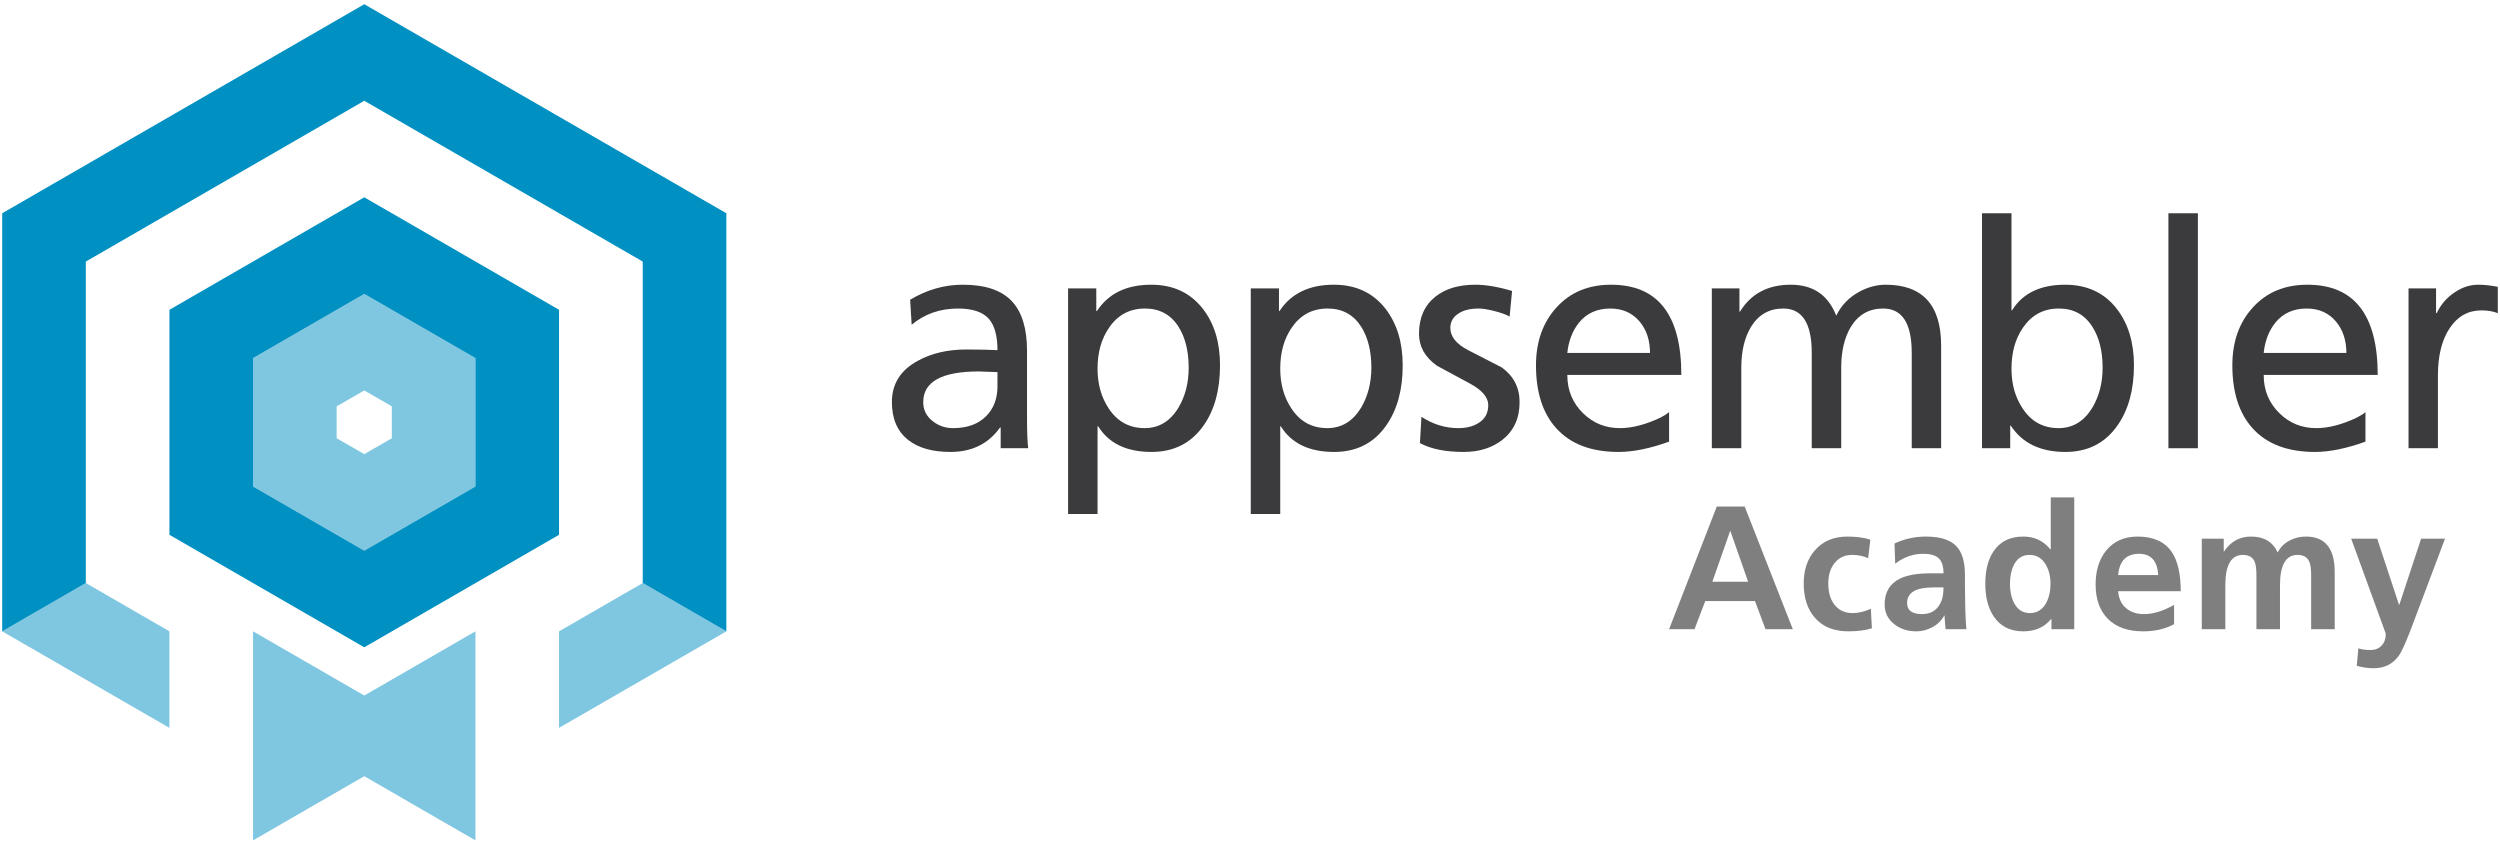
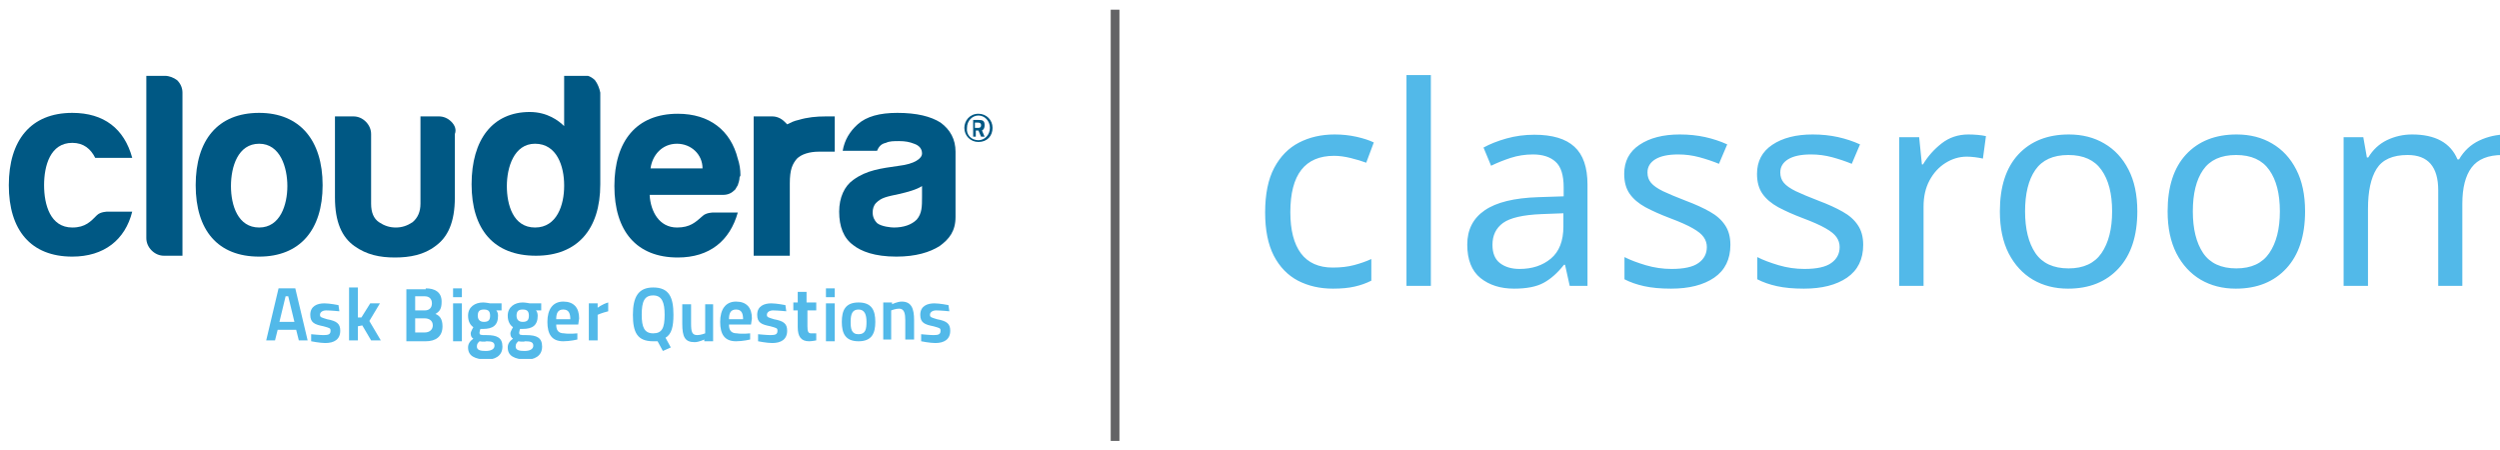
- <svg xmlns="http://www.w3.org/2000/svg" xml:space="preserve" width="296mm" height="100mm" version="1.1" style="shape-rendering:geometricPrecision; text-rendering:geometricPrecision; image-rendering:optimizeQuality; fill-rule:evenodd; clip-rule:evenodd" viewBox="0 0 29600 10000">
-   <defs>
-     <style type="text/css">
-    
-     .fil1 {fill:#0090C1}
-     .fil2 {fill:#3B3B3D;fill-rule:nonzero}
-     .fil0 {fill:#0090C1;fill-opacity:0.502}
-     .fil3 {fill:#3B3B3D;fill-rule:nonzero;fill-opacity:0.651}
-    
-   </style>
-   </defs>
-   <g id="Layer_x0020_1">
-     <g id="_845327184">
-       <g>
-         <polygon class="fil0" points="5629,7475 5629,9950 4313,9190 2996,9950 2996,7475 4313,8235 " />
-         <polygon class="fil1" points="4313,50 26,2525 26,7475 1016,6903 1016,3097 4313,1193 7610,3097 7610,6903 8600,7475 8600,2525 " />
-         <path class="fil0" d="M26 7475l1980 1143 0 -1143 -990 -572 -990 572zm6593 1143l1981 -1143 -990 -572 -991 572 0 1143z" />
-         <path class="fil1" d="M4313 2336l-2307 1332 0 2664 2307 1332 2306 -1332 0 -2664 -2306 -1332zm0 1144l-1317 760 0 1520 1317 760 1316 -760 0 -1520 -1316 -760z" />
-         <path class="fil0" d="M4313 3480l-1317 760 0 1520 1317 760 1316 -760 0 -1520 -1316 -760zm0 1143l-327 188 0 378 327 188 326 -188 0 -378 -326 -188z" />
+ <svg xmlns="http://www.w3.org/2000/svg" xmlns:xlink="http://www.w3.org/1999/xlink" version="1.1" id="Layer_1" x="0px" y="0px" viewBox="0 0 283.5 51" style="enable-background:new 0 0 283.5 51;" xml:space="preserve">
+   <style type="text/css">
+ 	.st0{fill:none;stroke:#636466;stroke-width:0.99;}
+ 	.st1{fill:#52B9E9;}
+ 	.st2{clip-path:url(#XMLID_109_);fill:#52B9E9;}
+ 	.st3{clip-path:url(#XMLID_109_);fill:#005884;}
+ 	.st4{font-family:'TitilliumWeb-Bold';}
+ 	.st5{font-size:31.454px;}
+ </style>
+   <g id="XMLID_1_">
+     <line id="XMLID_4_" class="st0" x1="126.5" y1="1.1" x2="126.5" y2="50" />
+     <g id="XMLID_69_">
+       <path id="XMLID_66_" class="st1" d="M31.6,32.7h1.9l1.4,5.9h-1l-0.3-1.2h-2.1l-0.3,1.2h-1L31.6,32.7z M31.7,36.5h1.7l-0.7-2.9    h-0.3L31.7,36.5z" />
+       <g id="XMLID_5_">
+         <defs>
+           <rect id="XMLID_6_" x="1" y="8.6" width="111.5" height="32.1" />
+         </defs>
+         <clipPath id="XMLID_109_">
+           <use xlink:href="#XMLID_6_" style="overflow:visible;" />
+         </clipPath>
+         <path id="XMLID_65_" class="st2" d="M38.5,35.3c0,0-1-0.1-1.5-0.1c-0.4,0-0.7,0.2-0.7,0.5c0,0.3,0.2,0.3,0.8,0.5     c1.1,0.2,1.5,0.5,1.5,1.3c0,1-0.7,1.4-1.7,1.4c-0.6,0-1.6-0.2-1.6-0.2l0-0.8c0,0,1,0.1,1.4,0.1c0.6,0,0.8-0.1,0.8-0.5     c0-0.3-0.1-0.3-0.8-0.5c-1-0.2-1.5-0.4-1.5-1.3c0-1,0.8-1.3,1.6-1.3c0.6,0,1.6,0.2,1.6,0.2L38.5,35.3z" />
+         <polygon id="XMLID_64_" class="st2" points="39.6,38.6 39.6,32.6 40.6,32.6 40.6,36 41,36 42,34.4 43.1,34.4 41.9,36.4      43.2,38.6 42.1,38.6 41.1,36.9 40.6,37 40.6,38.6    " />
+         <path id="XMLID_60_" class="st2" d="M48.3,32.7c1,0,1.8,0.4,1.8,1.5c0,0.8-0.2,1.1-0.7,1.4c0.5,0.2,0.8,0.6,0.8,1.4     c0,1.2-0.8,1.7-1.9,1.7h-2.2v-5.9H48.3z M47.1,33.6v1.6h1.1c0.5,0,0.8-0.3,0.8-0.8c0-0.5-0.3-0.8-0.8-0.8H47.1z M47.1,36.1v1.6     h1.1c0.5,0,0.9-0.3,0.9-0.8c0-0.6-0.5-0.8-0.9-0.8H47.1z" />
+         <path id="XMLID_57_" class="st2" d="M51.4,32.7h1v1h-1V32.7z M51.4,34.4h1v4.3h-1V34.4z" />
+         <path id="XMLID_53_" class="st2" d="M53.1,39.4c0-0.4,0.2-0.7,0.6-1c-0.2-0.1-0.3-0.3-0.3-0.6c0-0.2,0.3-0.7,0.3-0.7     c-0.3-0.2-0.6-0.6-0.6-1.3c0-1,0.8-1.5,1.7-1.5c0.3,0,0.8,0.1,0.8,0.1l1.3,0v0.8h-0.6c0.1,0.1,0.2,0.3,0.2,0.6     c0,1.1-0.6,1.5-1.7,1.5c-0.1,0-0.2,0-0.3,0c0,0-0.1,0.3-0.1,0.4c0,0.3,0.1,0.3,0.8,0.3c1.2,0,1.8,0.3,1.8,1.3     c0,1.1-0.9,1.5-1.9,1.5C53.9,40.7,53.1,40.4,53.1,39.4 M54.4,38.7c-0.2,0.2-0.3,0.3-0.3,0.6c0,0.4,0.4,0.5,1,0.5     c0.6,0,1-0.2,1-0.6c0-0.4-0.3-0.5-0.9-0.5C54.9,38.8,54.4,38.7,54.4,38.7 M55.6,35.8c0-0.5-0.2-0.7-0.7-0.7     c-0.5,0-0.7,0.2-0.7,0.7c0,0.4,0.2,0.7,0.7,0.7S55.6,36.3,55.6,35.8" />
+         <path id="XMLID_49_" class="st2" d="M57.6,39.4c0-0.4,0.2-0.7,0.6-1c-0.2-0.1-0.3-0.3-0.3-0.6c0-0.2,0.3-0.7,0.3-0.7     c-0.3-0.2-0.6-0.6-0.6-1.3c0-1,0.8-1.5,1.7-1.5c0.3,0,0.8,0.1,0.8,0.1l1.3,0v0.8h-0.6c0.1,0.1,0.2,0.3,0.2,0.6     c0,1.1-0.6,1.5-1.7,1.5c-0.1,0-0.2,0-0.3,0c0,0-0.1,0.3-0.1,0.4c0,0.3,0.1,0.3,0.8,0.3c1.2,0,1.8,0.3,1.8,1.3     c0,1.1-0.9,1.5-1.9,1.5C58.4,40.7,57.6,40.4,57.6,39.4 M58.8,38.7c-0.2,0.2-0.3,0.3-0.3,0.6c0,0.4,0.4,0.5,1,0.5     c0.6,0,1-0.2,1-0.6c0-0.4-0.3-0.5-0.9-0.5C59.3,38.8,58.8,38.7,58.8,38.7 M60,35.8c0-0.5-0.2-0.7-0.7-0.7c-0.5,0-0.7,0.2-0.7,0.7     c0,0.4,0.2,0.7,0.7,0.7S60,36.3,60,35.8" />
+         <path id="XMLID_46_" class="st2" d="M65.5,37.8l0,0.7c0,0-0.8,0.2-1.6,0.2c-1.3,0-1.8-0.8-1.8-2.2c0-1.4,0.6-2.3,1.8-2.3     c1.2,0,1.8,0.7,1.8,1.9l-0.1,0.7h-2.5c0,0.6,0.2,1,0.9,1C64.6,37.9,65.5,37.8,65.5,37.8 M64.7,36.2c0-0.7-0.2-1.1-0.8-1.1     c-0.6,0-0.8,0.4-0.8,1.1H64.7z" />
+         <path id="XMLID_45_" class="st2" d="M66.8,34.4h1v0.5c0,0,0.5-0.4,1.2-0.6v1c-0.8,0.2-1.2,0.4-1.2,0.4v2.9h-1V34.4z" />
+         <path id="XMLID_42_" class="st2" d="M74.6,38.7c-0.1,0-0.3,0-0.5,0c-1.8,0-2.3-1-2.3-3c0-2,0.6-3.1,2.3-3.1     c1.8,0,2.3,1.1,2.3,3.1c0,1.3-0.2,2.2-0.9,2.6l0.6,1.1l-0.9,0.4L74.6,38.7z M75.4,35.7c0-1.4-0.3-2.2-1.3-2.2     c-1,0-1.3,0.7-1.3,2.2c0,1.4,0.3,2.1,1.3,2.1C75.1,37.8,75.4,37.2,75.4,35.7" />
+         <path id="XMLID_41_" class="st2" d="M80.9,34.4v4.3h-1v-0.2c0,0-0.6,0.3-1.1,0.3c-1.1,0-1.4-0.6-1.4-2.1v-2.2h1v2.2     c0,0.9,0.1,1.3,0.7,1.3c0.4,0,0.9-0.2,0.9-0.2v-3.3H80.9z" />
+         <path id="XMLID_38_" class="st2" d="M85.1,37.8l0,0.7c0,0-0.8,0.2-1.6,0.2c-1.3,0-1.8-0.8-1.8-2.2c0-1.4,0.6-2.3,1.8-2.3     c1.2,0,1.8,0.7,1.8,1.9l-0.1,0.7h-2.5c0,0.6,0.2,1,0.9,1C84.2,37.9,85.1,37.8,85.1,37.8 M84.3,36.2c0-0.7-0.2-1.1-0.8-1.1     c-0.6,0-0.8,0.4-0.8,1.1H84.3z" />
+         <path id="XMLID_37_" class="st2" d="M89.2,35.3c0,0-1-0.1-1.5-0.1c-0.4,0-0.7,0.2-0.7,0.5c0,0.3,0.2,0.3,0.8,0.5     c1.1,0.2,1.5,0.5,1.5,1.3c0,1-0.7,1.4-1.7,1.4c-0.6,0-1.6-0.2-1.6-0.2l0-0.8c0,0,1,0.1,1.4,0.1c0.6,0,0.8-0.1,0.8-0.5     c0-0.3-0.1-0.3-0.8-0.5c-1-0.2-1.5-0.4-1.5-1.3c0-1,0.8-1.3,1.6-1.3c0.6,0,1.6,0.2,1.6,0.2L89.2,35.3z" />
+         <path id="XMLID_36_" class="st2" d="M91.6,35.2V37c0,0.6,0.1,0.8,0.4,0.8c0.2,0,0.6,0,0.6,0l0,0.8c0,0-0.5,0.1-0.8,0.1     c-0.9,0-1.3-0.5-1.3-1.6v-1.9h-0.5v-0.9h0.5v-1.2h1v1.2h1.1v0.9H91.6z" />
+         <path id="XMLID_33_" class="st2" d="M93.7,32.7h1v1h-1V32.7z M93.7,34.4h1v4.3h-1V34.4z" />
+         <path id="XMLID_30_" class="st2" d="M99.3,36.5c0,1.3-0.4,2.2-1.9,2.2c-1.5,0-1.9-0.9-1.9-2.2c0-1.3,0.4-2.2,1.9-2.2     C98.9,34.3,99.3,35.2,99.3,36.5 M98.3,36.5c0-0.8-0.2-1.4-0.9-1.4c-0.7,0-0.9,0.5-0.9,1.4c0,0.8,0.1,1.4,0.9,1.4     C98.2,37.9,98.3,37.3,98.3,36.5" />
+         <path id="XMLID_29_" class="st2" d="M100.2,38.6v-4.3h1v0.2c0,0,0.6-0.3,1.1-0.3c1.1,0,1.4,0.8,1.4,2.1v2.2h-1v-2.2     c0-0.7-0.1-1.3-0.7-1.3c-0.4,0-0.9,0.2-0.9,0.2v3.3H100.2z" />
+         <path id="XMLID_28_" class="st2" d="M107.7,35.3c0,0-1-0.1-1.5-0.1c-0.4,0-0.7,0.2-0.7,0.5c0,0.3,0.2,0.3,0.8,0.5     c1.1,0.2,1.5,0.5,1.5,1.3c0,1-0.7,1.4-1.7,1.4c-0.6,0-1.6-0.2-1.6-0.2l0-0.8c0,0,1,0.1,1.4,0.1c0.6,0,0.8-0.1,0.8-0.5     c0-0.3-0.1-0.3-0.8-0.5c-1-0.2-1.5-0.4-1.5-1.3c0-1,0.8-1.3,1.6-1.3c0.6,0,1.6,0.2,1.6,0.2L107.7,35.3z" />
+         <path id="XMLID_27_" class="st3" d="M93.7,13.2c-1.1,0-2.1,0.1-3.1,0.4c-0.5,0.1-0.9,0.3-1.3,0.5c-0.1-0.1-0.2-0.2-0.3-0.3     c-0.4-0.4-0.9-0.6-1.4-0.6h-2.1V29h4.1v-8.2c0-1.6,0.3-2.2,0.8-2.8c0.5-0.5,1.4-0.8,2.5-0.8h1.8v-4H93.7" />
+         <path id="XMLID_26_" class="st3" d="M18.7,8.6h-2.1V27c0,0.5,0.2,1,0.6,1.4c0.4,0.4,0.9,0.6,1.4,0.6h2.1V10.5     c0-0.5-0.2-1-0.6-1.4C19.7,8.8,19.2,8.6,18.7,8.6" />
+         <path id="XMLID_23_" class="st3" d="M29.4,25.8c2.4,0,3.2-2.6,3.2-4.7s-0.8-4.8-3.2-4.8c-2.4,0-3.2,2.6-3.2,4.8     S27,25.8,29.4,25.8 M29.4,12.8c4.6,0,7.2,3.1,7.2,8.2c0,5.1-2.6,8.1-7.2,8.1c-4.7,0-7.2-3-7.2-8.1C22.2,15.9,24.7,12.8,29.4,12.8     " />
+         <path id="XMLID_22_" class="st3" d="M8.2,25.8C5.7,25.8,5,23.2,5,21s0.7-4.8,3.2-4.8c1.3,0,2.1,0.7,2.6,1.7H15     c-0.9-3.3-3.2-5.1-6.8-5.1C3.5,12.8,1,15.9,1,21c0,5.1,2.5,8.1,7.2,8.1c3.6,0,6-1.9,6.8-5.1h-2.8c0,0-0.8,0-1.2,0.4     C10.3,25.1,9.7,25.8,8.2,25.8" />
+         <path id="XMLID_21_" class="st3" d="M51.2,13.8c-0.4-0.4-0.9-0.6-1.4-0.6h-2.1v9.9c0,0.9-0.3,1.6-0.9,2.1     c-0.6,0.4-1.2,0.6-1.9,0.6c-0.7,0-1.3-0.2-1.9-0.6c-0.6-0.4-0.9-1.1-0.9-2.1v-7.9c0-0.5-0.2-1-0.6-1.4c-0.4-0.4-0.9-0.6-1.4-0.6     h-2.1v9.2c0,2.8,0.8,4.5,2.2,5.5c1.4,1,2.9,1.3,4.6,1.3c1.7,0,3.3-0.3,4.6-1.3c1.4-1,2.2-2.7,2.2-5.5v-7.2     C51.8,14.7,51.6,14.2,51.2,13.8" />
+         <path id="XMLID_18_" class="st3" d="M67.5,9.1c-0.4-0.4-0.9-0.6-1.4-0.6H64v5.8c-0.6-0.6-1.9-1.6-3.9-1.6c-4.2,0-6.6,3.1-6.6,8.2     c0,5.1,2.5,8.1,7.3,8.1c4.7,0,7.3-3,7.3-8.1h0V10.5C68,10,67.8,9.5,67.5,9.1 M60.7,25.8c-2.5,0-3.2-2.6-3.2-4.7s0.8-4.8,3.2-4.8     c2.5,0,3.3,2.6,3.3,4.7v0.1h0C64,23.2,63.2,25.8,60.7,25.8" />
+         <path id="XMLID_15_" class="st3" d="M83.9,20.1c0,0.3-0.1,0.6-0.2,0.9c-0.1,0.2-0.2,0.3-0.3,0.5c-0.4,0.4-0.8,0.6-1.4,0.6h-8.3     c0.1,1.9,1.1,3.7,3.1,3.7c1.5,0,2.1-0.6,2.9-1.3c0.4-0.4,1.2-0.4,1.2-0.4h2.8c-0.9,3.2-3.2,5.1-6.8,5.1c-4.7,0-7.2-3-7.2-8.1     c0-5.1,2.5-8.2,7.2-8.2c3.6,0,6,1.9,6.8,5.1c0.2,0.6,0.3,1.2,0.3,1.9L83.9,20.1z M76.8,16.3c-1.7,0-2.8,1.3-3,2.8h5.9     C79.7,17.5,78.4,16.3,76.8,16.3" />
+         <path id="XMLID_12_" class="st3" d="M108.4,17.2c0-1.4-0.6-2.5-1.7-3.3c-1.1-0.7-2.7-1.1-4.9-1.1c-2,0-3.5,0.4-4.5,1.3     c-0.9,0.8-1.5,1.8-1.7,3h3.9c0.2-0.5,0.5-0.8,1-0.9c0.4-0.2,0.9-0.2,1.5-0.2c0.7,0,1.2,0.1,1.7,0.3c0.6,0.2,0.9,0.6,0.9,1.1     c0,0.6-0.9,1.2-2.6,1.4c-2.1,0.3-3.7,0.5-5.2,1.6c-1,0.7-1.6,2-1.6,3.6c0,1.7,0.5,3,1.6,3.8c0.9,0.7,2.4,1.3,4.9,1.3     c2.2,0,3.8-0.5,4.9-1.2c1.1-0.8,1.8-1.7,1.8-3.3V17.2z M104,24.9c-0.6,0.6-1.5,0.9-2.6,0.9c-0.3,0-1.4-0.1-1.9-0.5     C99.2,25,99,24.6,99,24.1c0-0.4,0.1-0.8,0.4-1.1c0.6-0.6,1.2-0.7,2.6-1c0.9-0.2,2-0.5,2.6-0.9v1.2     C104.6,23.4,104.6,24.2,104,24.9" />
+         <path id="XMLID_7_" class="st3" d="M111,12.9c0.9,0,1.6,0.7,1.6,1.6c0,0.9-0.6,1.6-1.6,1.6c-0.9,0-1.6-0.7-1.6-1.6     C109.4,13.7,110,12.9,111,12.9 M111,15.9c0.7,0,1.3-0.6,1.3-1.4c0-0.8-0.6-1.4-1.3-1.4c-0.7,0-1.3,0.6-1.3,1.4     C109.6,15.3,110.2,15.9,111,15.9 M111,14.8h-0.3v0.7h-0.3v-1.9h0.6c0.5,0,0.7,0.1,0.7,0.6c0,0.3-0.1,0.5-0.3,0.6l0.3,0.7h-0.4     L111,14.8z M110.6,14.5h0.4c0.2,0,0.3-0.1,0.3-0.3c0-0.2-0.1-0.3-0.4-0.3h-0.3V14.5z" />
      </g>
-       <path class="fil2" d="M12174 5307l-326 0 0 -245 -8 0c-137,193 -333,289 -586,289 -214,0 -380,-47 -500,-141 -129,-101 -194,-251 -194,-449 0,-215 102,-378 305,-488 162,-90 354,-135 576,-135 156,0 279,3 369,8 0,-169 -34,-292 -101,-370 -73,-83 -196,-123 -366,-123 -213,0 -396,64 -549,192l-18 -296c199,-119 406,-178 623,-178 266,0 460,65 583,197 118,127 178,322 178,585l0 782c0,175 4,298 14,372zm-364 -735l0 -166c-24,0 -61,-2 -110,-4 -50,-3 -87,-4 -111,-4 -438,0 -658,121 -658,364 0,93 39,169 117,228 68,53 147,79 237,79 166,0 297,-47 391,-142 90,-90 134,-208 134,-355z" />
-       <path id="1" class="fil2" d="M14445 4326c0,287 -63,522 -191,707 -147,212 -353,318 -620,318 -295,0 -506,-101 -631,-303l-8 0 0 1038 -349 0 0 -2671 334 0 0 267 8 0c136,-207 350,-311 643,-311 260,0 465,96 613,288 135,175 201,397 201,667zm-371 28c0,-193 -39,-353 -117,-480 -92,-148 -226,-221 -401,-221 -178,0 -319,74 -421,222 -94,133 -140,296 -140,490 0,181 44,338 132,471 103,156 245,233 426,233 170,0 304,-82 402,-246 80,-136 119,-293 119,-469z" />
-       <path id="2" class="fil2" d="M16608 4326c0,287 -64,522 -192,707 -146,212 -353,318 -619,318 -296,0 -506,-101 -632,-303l-7 0 0 1038 -349 0 0 -2671 334 0 0 267 7 0c136,-207 351,-311 643,-311 261,0 466,96 614,288 134,175 201,397 201,667zm-371 28c0,-193 -39,-353 -117,-480 -93,-148 -226,-221 -401,-221 -179,0 -319,74 -422,222 -93,133 -139,296 -139,490 0,181 44,338 132,471 103,156 244,233 425,233 171,0 304,-82 403,-246 79,-136 119,-293 119,-469z" />
-       <path id="3" class="fil2" d="M17992 4761c0,191 -68,339 -203,446 -123,96 -275,144 -459,144 -216,0 -389,-35 -518,-105l18 -311c138,90 283,134 435,134 95,0 174,-19 238,-59 78,-47 118,-118 118,-213 0,-91 -71,-176 -212,-253 -132,-71 -264,-143 -396,-214 -142,-101 -212,-227 -212,-378 0,-188 64,-335 192,-438 120,-96 278,-143 475,-143 123,0 268,24 435,74l-29 303c-38,-22 -99,-45 -183,-66 -80,-20 -141,-29 -185,-29 -95,0 -173,18 -233,56 -67,41 -101,99 -101,174 0,102 71,191 213,264 132,68 264,136 395,203 141,101 212,239 212,411z" />
-       <path id="4" class="fil2" d="M19907 4439l-1350 0c0,182 63,334 188,455 120,117 264,175 434,175 105,0 220,-22 346,-68 108,-39 187,-79 237,-121l0 349c-227,82 -426,122 -597,122 -326,0 -572,-94 -740,-282 -159,-176 -239,-424 -239,-743 0,-281 82,-510 245,-688 162,-178 377,-267 643,-267 555,0 833,356 833,1068zm-371 -260c0,-150 -41,-274 -123,-372 -87,-103 -203,-154 -347,-154 -157,0 -282,56 -373,170 -75,95 -121,213 -136,356l979 0z" />
-       <path id="5" class="fil2" d="M22983 5307l-348 0 0 -1129c0,-350 -113,-525 -338,-525 -167,0 -294,72 -383,217 -76,127 -114,288 -114,484l0 953 -349 0 0 -1129c0,-350 -112,-525 -337,-525 -166,0 -293,72 -382,217 -77,127 -115,288 -115,484l0 953 -349 0 0 -1892 327 0 0 274 7 0c130,-212 331,-318 601,-318 263,0 443,122 538,367 59,-123 151,-218 277,-286 102,-54 205,-81 308,-81 438,0 657,241 657,722l0 1214z" />
-       <path id="6" class="fil2" d="M25266 4326c0,287 -64,522 -192,707 -146,212 -353,318 -619,318 -295,0 -511,-103 -647,-311l-7 0 0 267 -334 0 0 -2782 349 0 0 1149 7 0c125,-202 335,-303 628,-303 261,0 466,96 614,288 134,175 201,397 201,667zm-371 28c0,-193 -39,-353 -118,-480 -92,-148 -225,-221 -400,-221 -179,0 -319,74 -422,222 -93,133 -139,296 -139,490 0,181 43,338 132,471 102,156 244,233 425,233 171,0 304,-82 403,-246 79,-136 119,-293 119,-469z" />
-       <polygon id="7" class="fil2" points="26023,5307 25674,5307 25674,2525 26023,2525 " />
-       <path id="8" class="fil2" d="M28152 4439l-1350 0c0,182 63,334 188,455 120,117 264,175 434,175 105,0 220,-22 346,-68 107,-39 187,-79 237,-121l0 349c-227,82 -426,122 -597,122 -326,0 -572,-94 -741,-282 -158,-176 -238,-424 -238,-743 0,-281 81,-510 245,-688 162,-178 377,-267 643,-267 555,0 833,356 833,1068zm-371 -260c0,-150 -41,-274 -123,-372 -87,-103 -203,-154 -347,-154 -157,0 -282,56 -373,170 -75,95 -121,213 -136,356l979 0z" />
-       <path id="9" class="fil2" d="M29574 3708c-54,-22 -119,-33 -194,-33 -156,0 -281,69 -374,208 -94,139 -141,327 -141,563l0 861 -348 0 0 -1892 326 0 0 292 8 0c47,-99 115,-180 207,-242 91,-63 186,-94 286,-94 67,0 143,8 230,25l0 312z" />
-       <path class="fil3" d="M20698 6888l-210 -599 -4 0 -210 599 424 0zm-936 562l565 -1453 330 0 570 1453 -323 0 -125 -333 -589 0 -127 333 -301 0zm2383 -1061l-26 220c-57,-26 -120,-39 -189,-39 -86,0 -154,31 -206,93 -51,62 -77,144 -77,246 0,104 24,187 72,249 51,67 123,101 217,101 67,0 138,-17 215,-51l12 231c-77,24 -169,36 -278,36 -171,0 -304,-53 -397,-161 -88,-101 -132,-235 -132,-405 0,-161 44,-293 133,-394 94,-108 223,-162 385,-162 101,0 192,12 271,36zm294 285l-8 -239c117,-55 241,-82 372,-82 164,0 281,36 354,107 72,71 108,186 108,344l0 138c0,72 2,162 4,268 2,75 6,155 13,240l-246 0c-3,-14 -7,-67 -13,-161l-4 0c-31,58 -78,104 -142,138 -60,32 -123,48 -189,48 -101,0 -187,-28 -258,-83 -77,-60 -116,-139 -116,-236 0,-144 61,-246 183,-306 85,-41 205,-62 360,-62l154 0c0,-84 -19,-144 -59,-180 -37,-34 -98,-51 -182,-51 -118,0 -229,39 -331,117zm141 466c0,87 59,131 177,131 111,0 188,-52 229,-155 17,-42 25,-96 25,-161l-121 0c-206,0 -310,61 -310,185zm1218 -229c0,90 16,166 49,229 42,79 104,119 186,119 84,0 148,-39 192,-117 35,-64 53,-141 53,-231 0,-87 -19,-163 -57,-228 -46,-76 -110,-113 -192,-113 -82,0 -143,38 -184,117 -31,61 -47,135 -47,224zm491 539l0 -121 -4 0c-78,97 -188,146 -329,146 -154,0 -270,-58 -348,-173 -68,-99 -102,-229 -102,-391 0,-163 34,-292 102,-390 78,-112 193,-168 348,-168 131,0 238,50 319,150l6 0 0 -614 278 0 0 1561 -270 0zm790 -641l474 0c-10,-168 -85,-252 -226,-252 -151,0 -234,84 -248,252zm662 353l0 228c-103,57 -226,85 -368,85 -178,0 -316,-49 -414,-146 -98,-98 -147,-235 -147,-410 0,-164 42,-297 124,-399 90,-111 214,-167 373,-167 187,0 322,61 405,183 70,104 106,259 106,464l-741 0c6,85 37,151 92,199 55,48 126,72 214,72 108,0 227,-36 356,-109zm328 288l0 -1072 260 0 0 151 4 0c78,-117 184,-176 319,-176 154,0 259,63 316,189 30,-62 78,-109 142,-143 59,-31 124,-46 193,-46 226,0 340,140 340,420l0 677 -279 0 0 -639c0,-73 -7,-126 -21,-158 -23,-56 -70,-83 -140,-83 -138,0 -208,120 -208,359l0 521 -279 0 0 -639c0,-73 -7,-126 -20,-158 -23,-56 -70,-83 -140,-83 -139,0 -208,120 -208,359l0 521 -279 0zm2077 -1072l258 782 4 0 258 -782 283 0 -401 1064c-64,168 -113,277 -148,324 -70,97 -169,146 -297,146 -65,0 -132,-10 -199,-29l19 -207c36,13 83,20 144,20 55,0 99,-18 132,-53 32,-34 49,-81 49,-139l-410 -1126 308 0z" />
    </g>
+     <text id="XMLID_3_" transform="matrix(1 0 0 1 141.7893 32.4203)" class="st1 st4 st5">classroom</text>
  </g>
</svg>
